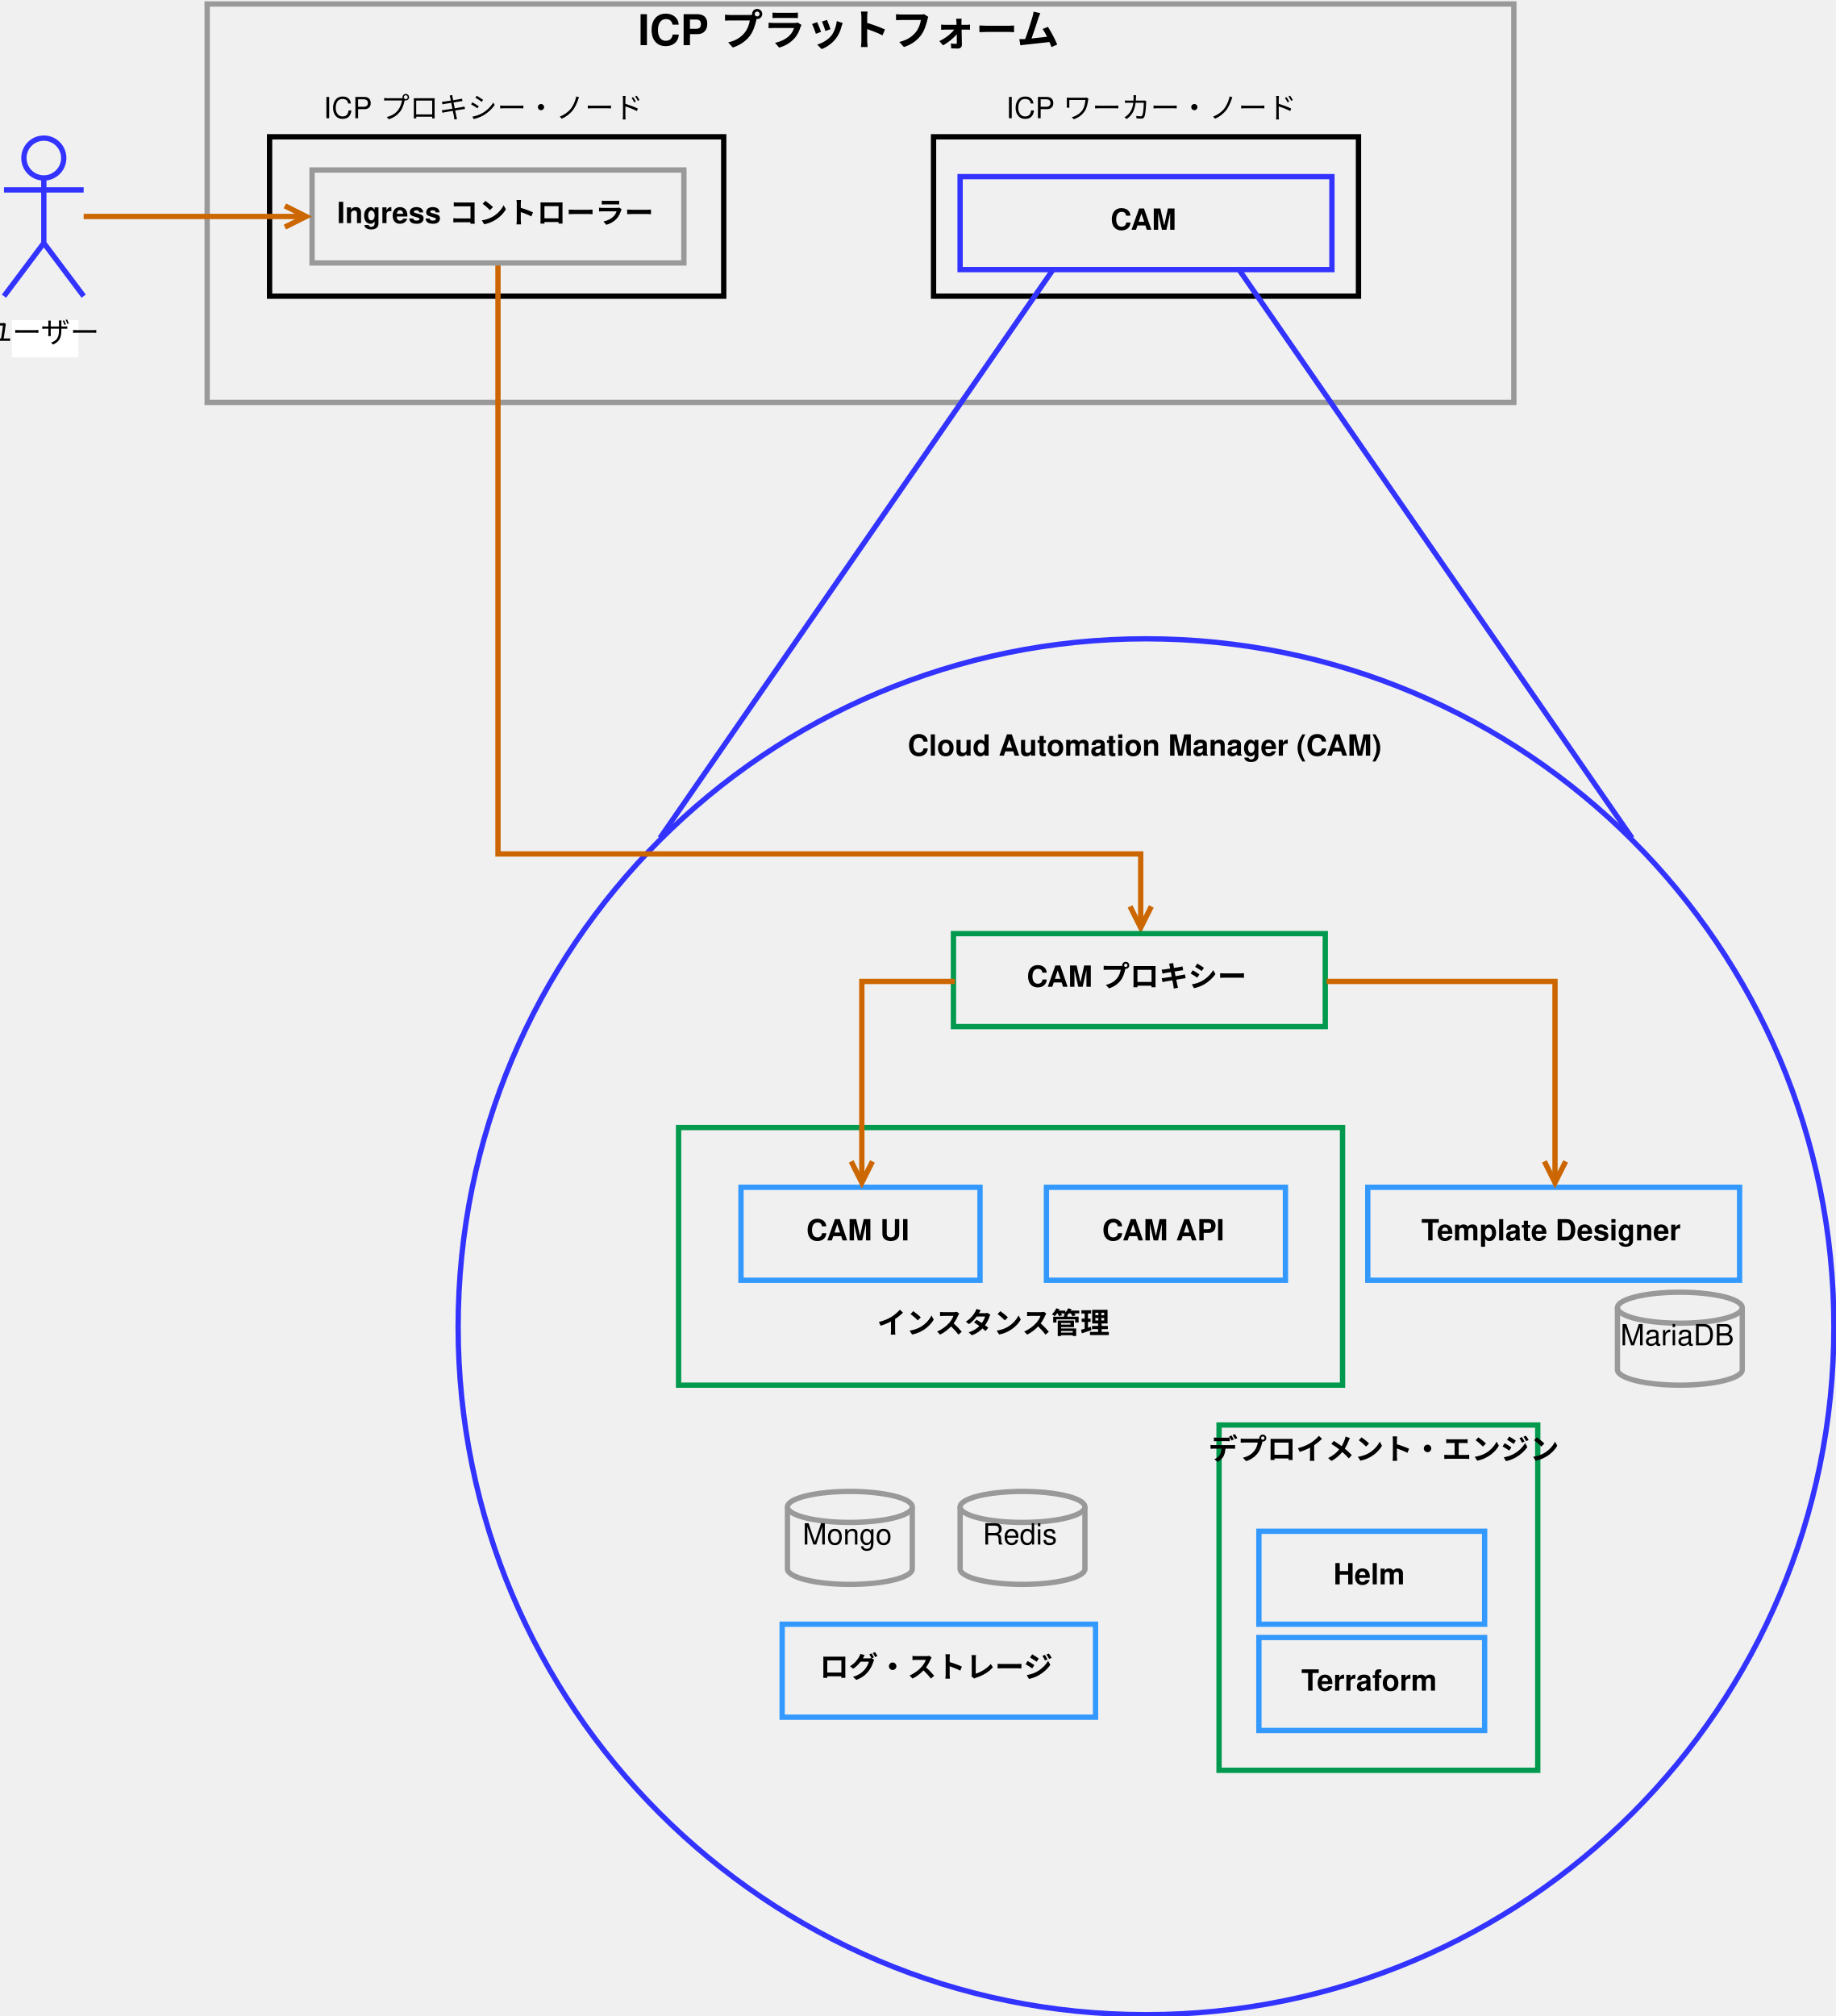
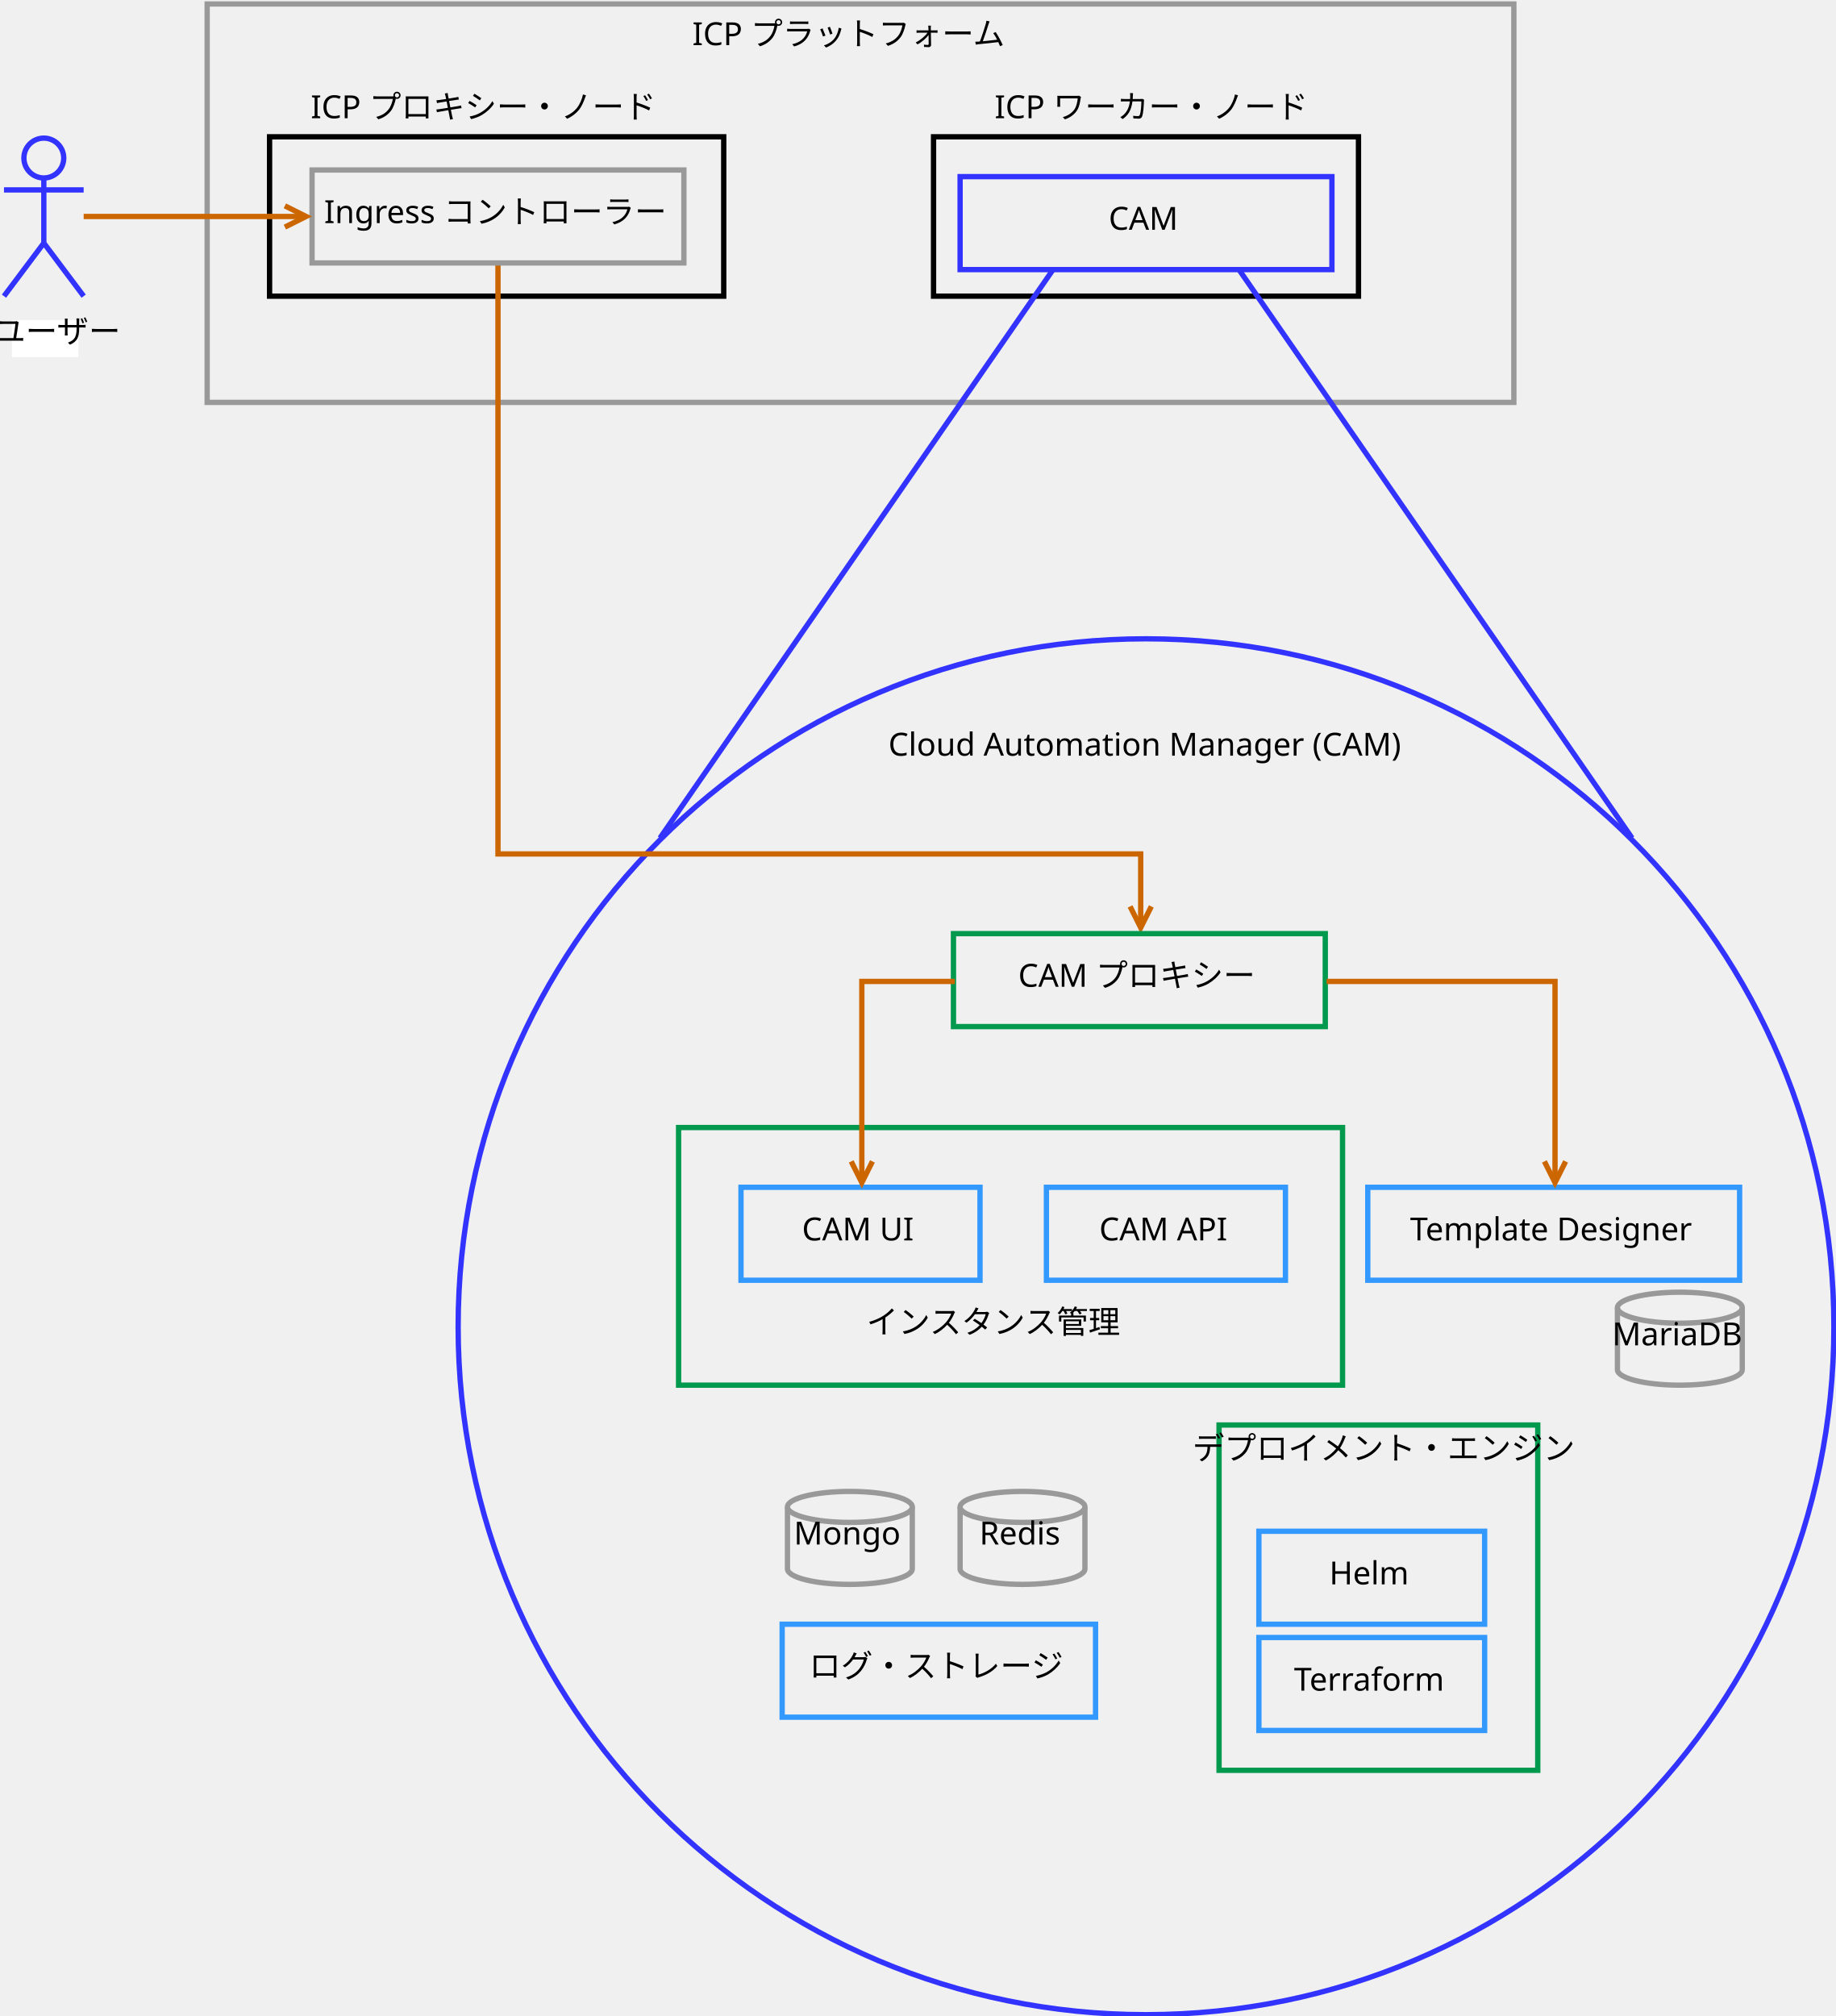
- <svg xmlns="http://www.w3.org/2000/svg" width="691px" height="759px" version="1.1">
-   <g transform="translate(.5 .5)">
-     <g fill="none" pointer-events="none" stroke-width="2">
-       <rect x="77.5" y="1" width="492" height="150" stroke="#999" />
-       <ellipse cx="431" cy="499" rx="259" ry="259" stroke="#33f" />
-       <rect x="255" y="424" width="250" height="97" stroke="#00994d" />
-       <rect x="458.5" y="536" width="120" height="130" stroke="#00994d" />
-       <rect x="351" y="51" width="160" height="60" stroke="#000" />
-       <rect x="361" y="66" width="140" height="35" stroke="#33f" />
-     </g>
-     <g font-family="Helvetica" font-size="11px" font-weight="bold" text-anchor="middle">
-       <text x="430" y="86">CAM</text>
-     </g>
-     <g fill="none" pointer-events="none" stroke="#000" stroke-miterlimit="10" stroke-width="2">
-       <path d="m431 111" />
-       <path d="m431 111" />
-       <path d="m431 111" />
-     </g>
-     <g font-family="Helvetica" font-size="11px" text-anchor="middle">
-       <text x="433" y="44">ICP ワーカー・ノード</text>
-     </g>
-     <g font-family="Helvetica" font-size="11px" font-weight="bold" text-anchor="middle">
-       <text x="430.5" y="284">Cloud Automation Manager (CAM)</text>
-     </g>
-     <g fill="none" pointer-events="none" stroke-width="2">
-       <path d="m248 315 148-214" stroke="#33f" stroke-miterlimit="10" />
-       <path d="m614 315-148-214" stroke="#33f" stroke-miterlimit="10" />
-       <rect x="101" y="51" width="171" height="60" stroke="#000" />
-       <path d="m187 99v222h242v25.53" stroke="#c60" stroke-miterlimit="10" />
-       <path d="m425 340.76 4 8 4-8" stroke="#c60" stroke-miterlimit="10" />
-       <rect x="117" y="63.5" width="140" height="35" stroke="#999" />
-     </g>
-     <g font-family="Helvetica" font-size="11px" font-weight="bold" text-anchor="middle">
-       <text x="186" y="83.5">Ingress コントローラー</text>
-     </g>
-     <g font-family="Helvetica" font-size="11px" text-anchor="middle">
-       <text x="181.5" y="44">ICP プロキシー・ノード</text>
-     </g>
-     <rect x="358.5" y="351" width="140" height="35" fill="none" pointer-events="none" stroke="#00994d" stroke-width="2" />
-     <g font-family="Helvetica" font-size="11px" font-weight="bold" text-anchor="middle">
-       <text x="427.5" y="371">CAM プロキシー</text>
-     </g>
-     <rect x="278.5" y="446.5" width="90" height="35" fill="none" pointer-events="none" stroke="#39f" stroke-width="2" />
-     <g font-family="Helvetica" font-size="11px" font-weight="bold" text-anchor="middle">
-       <text x="322.5" y="466.5">CAM UI</text>
-     </g>
-     <rect x="393.5" y="446.5" width="90" height="35" fill="none" pointer-events="none" stroke="#39f" stroke-width="2" />
-     <g font-family="Helvetica" font-size="11px" font-weight="bold" text-anchor="middle">
-       <text x="437.5" y="466.5">CAM API</text>
-     </g>
-     <rect x="514.5" y="446.5" width="140" height="35" fill="none" pointer-events="none" stroke="#39f" stroke-width="2" />
-     <g font-family="Helvetica" font-size="11px" font-weight="bold" text-anchor="middle">
-       <text x="583.5" y="466.5">Template Designer</text>
-     </g>
-     <rect x="473.5" y="576" width="85" height="35" fill="none" pointer-events="none" stroke="#39f" stroke-width="2" />
-     <g font-family="Helvetica" font-size="11px" font-weight="bold" text-anchor="middle">
-       <text x="515" y="596">Helm</text>
-     </g>
-     <rect x="473.5" y="616" width="85" height="35" fill="none" pointer-events="none" stroke="#39f" stroke-width="2" />
-     <g font-family="Helvetica" font-size="11px" font-weight="bold" text-anchor="middle">
-       <text x="515" y="636">Terraform</text>
-     </g>
-     <g font-family="Helvetica" font-size="11px" font-weight="bold" text-anchor="middle">
-       <text x="520.5" y="549">デプロイメント・エンジン</text>
-     </g>
-     <path d="m296 590.17v-23.34c0-3.22 10.52-5.83 23.5-5.83s23.5 2.61 23.5 5.83v23.34c0 3.22-10.52 5.83-23.5 5.83s-23.5-2.61-23.5-5.83z" fill="none" pointer-events="none" stroke="#999" stroke-miterlimit="10" stroke-width="2" />
-     <path d="m296 566.83c0 3.22 10.52 5.84 23.5 5.84s23.5-2.62 23.5-5.84" fill="none" pointer-events="none" stroke="#999" stroke-miterlimit="10" stroke-width="2" />
-     <g font-family="Helvetica" font-size="11px" text-anchor="middle">
-       <text x="318.5" y="581">Mongo</text>
-     </g>
-     <path d="m361 590.17v-23.34c0-3.22 10.52-5.83 23.5-5.83s23.5 2.61 23.5 5.83v23.34c0 3.22-10.52 5.83-23.5 5.83s-23.5-2.61-23.5-5.83z" fill="none" pointer-events="none" stroke="#999" stroke-miterlimit="10" stroke-width="2" />
-     <path d="m361 566.83c0 3.22 10.52 5.84 23.5 5.84s23.5-2.62 23.5-5.84" fill="none" pointer-events="none" stroke="#999" stroke-miterlimit="10" stroke-width="2" />
-     <g font-family="Helvetica" font-size="11px" text-anchor="middle">
-       <text x="383.5" y="581">Redis</text>
-     </g>
-     <path d="m608.5 515.17v-23.34c0-3.22 10.52-5.83 23.5-5.83s23.5 2.61 23.5 5.83v23.34c0 3.22-10.52 5.83-23.5 5.83s-23.5-2.61-23.5-5.83z" fill="none" pointer-events="none" stroke="#999" stroke-miterlimit="10" stroke-width="2" />
-     <path d="m608.5 491.83c0 3.22 10.52 5.84 23.5 5.84s23.5-2.62 23.5-5.84" fill="none" pointer-events="none" stroke="#999" stroke-miterlimit="10" stroke-width="2" />
-     <g font-family="Helvetica" font-size="11px" text-anchor="middle">
-       <text x="631" y="506">MariaDB</text>
-     </g>
-     <rect x="294" y="611" width="118" height="35" fill="none" pointer-events="none" stroke="#39f" stroke-width="2" />
-     <g font-family="Helvetica" font-size="11px" font-weight="bold" text-anchor="middle">
-       <text x="352" y="631">ログ・ストレージ</text>
-     </g>
-     <g fill="none" pointer-events="none" stroke-width="2">
-       <path d="m31 81h81.53" stroke="#c60" stroke-miterlimit="10" />
-       <path d="m106.76 85 8-4-8-4" stroke="#c60" stroke-miterlimit="10" />
-       <ellipse cx="16" cy="59" rx="7.5" ry="7.5" stroke="#33f" />
-       <path d="m16 66v25m0-20h-15m15 0h15m-15 20-15 20m15-20 15 20" stroke="#33f" stroke-miterlimit="10" />
-     </g>
-     <g font-family="Helvetica" font-size="11px" text-anchor="middle">
-       <rect x="4" y="120" width="25" height="14" fill="#fff" stroke-width="0" />
-       <text x="15" y="128.5">ユーザー</text>
-     </g>
-     <path d="m499 369h86v73.53" fill="none" pointer-events="none" stroke="#c60" stroke-miterlimit="10" stroke-width="2" />
-     <path d="m581 436.76 4 8 4-8" fill="none" pointer-events="none" stroke="#c60" stroke-miterlimit="10" stroke-width="2" />
-     <g font-family="Helvetica" font-size="11px" font-weight="bold" text-anchor="middle">
-       <text x="373.5" y="501.5">インスタンス管理</text>
-     </g>
-     <path d="m359 369h-35v73.53" fill="none" pointer-events="none" stroke="#c60" stroke-miterlimit="10" stroke-width="2" />
-     <path d="m320 436.76 4 8 4-8" fill="none" pointer-events="none" stroke="#c60" stroke-miterlimit="10" stroke-width="2" />
-     <g font-family="Helvetica" font-size="16px" font-weight="bold" text-anchor="middle">
-       <text x="319" y="16.5">ICP プラットフォーム</text>
-     </g>
+ <svg xmlns="http://www.w3.org/2000/svg" width="691px" height="759px" version="1.1" id="svg164">
+   <defs id="defs168" />
+   <g style="fill:none;stroke-width:2" id="g16" pointer-events="none" transform="translate(0.5,0.5)">
+     <rect style="stroke:#999999" id="rect4" height="150" width="492" y="1" x="77.5" />
+     <circle style="stroke:#3333ff" r="259" id="ellipse6" cy="499" cx="431" />
+     <rect style="stroke:#00994d" id="rect8" height="97" width="250" y="424" x="255" />
+     <rect style="stroke:#00994d" id="rect10" height="130" width="120" y="536" x="458.5" />
+     <rect style="stroke:#000000" id="rect12" height="60" width="160" y="51" x="351" />
+     <rect style="stroke:#3333ff" id="rect14" height="35" width="140" y="66" x="361" />
  </g>
+   <text style="font-weight:normal;font-size:12px;font-family:'MS UI Gothic';text-anchor:middle;-inkscape-font-specification:'MS UI Gothic, Normal';font-style:normal;font-stretch:normal;font-variant:normal;text-align:center;writing-mode:lr;font-variant-ligatures:normal;font-variant-caps:normal;font-variant-numeric:normal;font-feature-settings:normal;" x="430.5" y="86.5" id="text18">CAM</text>
+   <g style="fill:none;stroke:#000000;stroke-width:2;stroke-miterlimit:10" id="g28" stroke-miterlimit="10" pointer-events="none" transform="translate(0.5,0.5)">
+     <path id="path22" d="M 431,111" />
+     <path id="path24" d="M 431,111" />
+     <path id="path26" d="M 431,111" />
+   </g>
+   <text style="font-size:12px;font-family:'MS UI Gothic';text-anchor:middle;-inkscape-font-specification:'MS UI Gothic, Normal';font-weight:normal;font-style:normal;font-stretch:normal;font-variant:normal;text-align:center;writing-mode:lr;font-variant-ligatures:normal;font-variant-caps:normal;font-variant-numeric:normal;font-feature-settings:normal;" x="433.5" y="44.5" id="text30">ICP ワーカー・ノード</text>
+   <text style="font-weight:normal;font-size:12px;font-family:'MS UI Gothic';text-anchor:middle;-inkscape-font-specification:'MS UI Gothic, Normal';font-style:normal;font-stretch:normal;font-variant:normal;text-align:center;writing-mode:lr;font-variant-ligatures:normal;font-variant-caps:normal;font-variant-numeric:normal;font-feature-settings:normal;" x="431" y="284.5" id="text34">Cloud Automation Manager (CAM)</text>
+   <g style="fill:none;stroke-width:2" id="g50" pointer-events="none" transform="translate(0.5,0.5)">
+     <path style="stroke:#3333ff;stroke-miterlimit:10" id="path38" stroke-miterlimit="10" d="M 248,315 396,101" />
+     <path style="stroke:#3333ff;stroke-miterlimit:10" id="path40" stroke-miterlimit="10" d="M 614,315 466,101" />
+     <rect style="stroke:#000000" id="rect42" height="60" width="171" y="51" x="101" />
+     <path style="stroke:#cc6600;stroke-miterlimit:10" id="path44" stroke-miterlimit="10" d="m 187,99 v 222 h 242 v 25.53" />
+     <path style="stroke:#cc6600;stroke-miterlimit:10" id="path46" stroke-miterlimit="10" d="m 425,340.76 4,8 4,-8" />
+     <rect style="stroke:#999999" id="rect48" height="35" width="140" y="63.5" x="117" />
+   </g>
+   <text style="font-weight:normal;font-size:12px;font-family:'MS UI Gothic';text-anchor:middle;-inkscape-font-specification:'MS UI Gothic, Normal';font-style:normal;font-stretch:normal;font-variant:normal;text-align:center;writing-mode:lr;font-variant-ligatures:normal;font-variant-caps:normal;font-variant-numeric:normal;font-feature-settings:normal;" x="186.5" y="84" id="text52">Ingress コントローラー</text>
+   <text style="font-size:12px;font-family:'MS UI Gothic';text-anchor:middle;-inkscape-font-specification:'MS UI Gothic, Normal';font-weight:normal;font-style:normal;font-stretch:normal;font-variant:normal;text-align:center;writing-mode:lr;font-variant-ligatures:normal;font-variant-caps:normal;font-variant-numeric:normal;font-feature-settings:normal;" x="182" y="44.5" id="text56">ICP プロキシー・ノード</text>
+   <rect style="fill:none;stroke:#00994d;stroke-width:2" id="rect60" pointer-events="none" height="35" width="140" y="351.5" x="359" />
+   <text style="font-weight:normal;font-size:12px;font-family:'MS UI Gothic';text-anchor:middle;-inkscape-font-specification:'MS UI Gothic, Normal';font-style:normal;font-stretch:normal;font-variant:normal;text-align:center;writing-mode:lr;font-variant-ligatures:normal;font-variant-caps:normal;font-variant-numeric:normal;font-feature-settings:normal;" x="428" y="371.5" id="text62">CAM プロキシー</text>
+   <rect style="fill:none;stroke:#3399ff;stroke-width:2" id="rect66" pointer-events="none" height="35" width="90" y="447" x="279" />
+   <text style="font-weight:normal;font-size:12px;font-family:'MS UI Gothic';text-anchor:middle;-inkscape-font-specification:'MS UI Gothic, Normal';font-style:normal;font-stretch:normal;font-variant:normal;text-align:center;writing-mode:lr;font-variant-ligatures:normal;font-variant-caps:normal;font-variant-numeric:normal;font-feature-settings:normal;" x="323" y="467" id="text68">CAM UI</text>
+   <rect style="fill:none;stroke:#3399ff;stroke-width:2" id="rect72" pointer-events="none" height="35" width="90" y="447" x="394" />
+   <text style="font-weight:normal;font-size:12px;font-family:'MS UI Gothic';text-anchor:middle;-inkscape-font-specification:'MS UI Gothic, Normal';font-style:normal;font-stretch:normal;font-variant:normal;text-align:center;writing-mode:lr;font-variant-ligatures:normal;font-variant-caps:normal;font-variant-numeric:normal;font-feature-settings:normal;" x="438" y="467" id="text74">CAM API</text>
+   <rect style="fill:none;stroke:#3399ff;stroke-width:2" id="rect78" pointer-events="none" height="35" width="140" y="447" x="515" />
+   <text style="font-weight:normal;font-size:12px;font-family:'MS UI Gothic';text-anchor:middle;-inkscape-font-specification:'MS UI Gothic, Normal';font-style:normal;font-stretch:normal;font-variant:normal;text-align:center;writing-mode:lr;font-variant-ligatures:normal;font-variant-caps:normal;font-variant-numeric:normal;font-feature-settings:normal;" x="584" y="467" id="text80">Template Designer</text>
+   <rect style="fill:none;stroke:#3399ff;stroke-width:2" id="rect84" pointer-events="none" height="35" width="85" y="576.5" x="474" />
+   <text style="font-weight:normal;font-size:12px;font-family:'MS UI Gothic';text-anchor:middle;-inkscape-font-specification:'MS UI Gothic, Normal';font-style:normal;font-stretch:normal;font-variant:normal;text-align:center;writing-mode:lr;font-variant-ligatures:normal;font-variant-caps:normal;font-variant-numeric:normal;font-feature-settings:normal;" x="515.5" y="596.5" id="text86">Helm</text>
+   <rect style="fill:none;stroke:#3399ff;stroke-width:2" id="rect90" pointer-events="none" height="35" width="85" y="616.5" x="474" />
+   <text style="font-weight:normal;font-size:12px;font-family:'MS UI Gothic';text-anchor:middle;-inkscape-font-specification:'MS UI Gothic, Normal';font-style:normal;font-stretch:normal;font-variant:normal;text-align:center;writing-mode:lr;font-variant-ligatures:normal;font-variant-caps:normal;font-variant-numeric:normal;font-feature-settings:normal;" x="515.5" y="636.5" id="text92">Terraform</text>
+   <text style="font-weight:normal;font-size:12px;font-family:'MS UI Gothic';text-anchor:middle;-inkscape-font-specification:'MS UI Gothic, Normal';font-style:normal;font-stretch:normal;font-variant:normal;text-align:center;writing-mode:lr;font-variant-ligatures:normal;font-variant-caps:normal;font-variant-numeric:normal;font-feature-settings:normal;" x="521" y="549.5" id="text96">デプロイメント・エンジン</text>
+   <path style="fill:none;stroke:#999999;stroke-width:2;stroke-miterlimit:10" id="path100" stroke-miterlimit="10" pointer-events="none" d="m 296.5,590.67 v -23.34 c 0,-3.22 10.52,-5.83 23.5,-5.83 12.98,0 23.5,2.61 23.5,5.83 v 23.34 c 0,3.22 -10.52,5.83 -23.5,5.83 -12.98,0 -23.5,-2.61 -23.5,-5.83 z" />
+   <path style="fill:none;stroke:#999999;stroke-width:2;stroke-miterlimit:10" id="path102" stroke-miterlimit="10" pointer-events="none" d="m 296.5,567.33 c 0,3.22 10.52,5.84 23.5,5.84 12.98,0 23.5,-2.62 23.5,-5.84" />
+   <text style="font-size:12px;font-family:'MS UI Gothic';text-anchor:middle;-inkscape-font-specification:'MS UI Gothic, Normal';font-weight:normal;font-style:normal;font-stretch:normal;font-variant:normal;text-align:center;writing-mode:lr;font-variant-ligatures:normal;font-variant-caps:normal;font-variant-numeric:normal;font-feature-settings:normal;" x="319" y="581.5" id="text104">Mongo</text>
+   <path style="fill:none;stroke:#999999;stroke-width:2;stroke-miterlimit:10" id="path108" stroke-miterlimit="10" pointer-events="none" d="m 361.5,590.67 v -23.34 c 0,-3.22 10.52,-5.83 23.5,-5.83 12.98,0 23.5,2.61 23.5,5.83 v 23.34 c 0,3.22 -10.52,5.83 -23.5,5.83 -12.98,0 -23.5,-2.61 -23.5,-5.83 z" />
+   <path style="fill:none;stroke:#999999;stroke-width:2;stroke-miterlimit:10" id="path110" stroke-miterlimit="10" pointer-events="none" d="m 361.5,567.33 c 0,3.22 10.52,5.84 23.5,5.84 12.98,0 23.5,-2.62 23.5,-5.84" />
+   <text style="font-size:12px;font-family:'MS UI Gothic';text-anchor:middle;-inkscape-font-specification:'MS UI Gothic, Normal';font-weight:normal;font-style:normal;font-stretch:normal;font-variant:normal;text-align:center;writing-mode:lr;font-variant-ligatures:normal;font-variant-caps:normal;font-variant-numeric:normal;font-feature-settings:normal;" x="384" y="581.5" id="text112">Redis</text>
+   <path style="fill:none;stroke:#999999;stroke-width:2;stroke-miterlimit:10" id="path116" stroke-miterlimit="10" pointer-events="none" d="m 609,515.67 v -23.34 c 0,-3.22 10.52,-5.83 23.5,-5.83 12.98,0 23.5,2.61 23.5,5.83 v 23.34 c 0,3.22 -10.52,5.83 -23.5,5.83 -12.98,0 -23.5,-2.61 -23.5,-5.83 z" />
+   <path style="fill:none;stroke:#999999;stroke-width:2;stroke-miterlimit:10" id="path118" stroke-miterlimit="10" pointer-events="none" d="m 609,492.33 c 0,3.22 10.52,5.84 23.5,5.84 12.98,0 23.5,-2.62 23.5,-5.84" />
+   <text style="font-size:12px;font-family:'MS UI Gothic';text-anchor:middle;-inkscape-font-specification:'MS UI Gothic, Normal';font-weight:normal;font-style:normal;font-stretch:normal;font-variant:normal;text-align:center;writing-mode:lr;font-variant-ligatures:normal;font-variant-caps:normal;font-variant-numeric:normal;font-feature-settings:normal;" x="631.5" y="506.5" id="text120">MariaDB</text>
+   <rect style="fill:none;stroke:#3399ff;stroke-width:2" id="rect124" pointer-events="none" height="35" width="118" y="611.5" x="294.5" />
+   <text style="font-weight:normal;font-size:12px;font-family:'MS UI Gothic';text-anchor:middle;-inkscape-font-specification:'MS UI Gothic, Normal';font-style:normal;font-stretch:normal;font-variant:normal;text-align:center;writing-mode:lr;font-variant-ligatures:normal;font-variant-caps:normal;font-variant-numeric:normal;font-feature-settings:normal;" x="352.5" y="631.5" id="text126">ログ・ストレージ</text>
+   <g style="fill:none;stroke-width:2" id="g138" pointer-events="none" transform="translate(0.5,0.5)">
+     <path style="stroke:#cc6600;stroke-miterlimit:10" id="path130" stroke-miterlimit="10" d="m 31,81 h 81.53" />
+     <path style="stroke:#cc6600;stroke-miterlimit:10" id="path132" stroke-miterlimit="10" d="m 106.76,85 8,-4 -8,-4" />
+     <circle style="stroke:#3333ff" r="7.5" id="ellipse134" cy="59" cx="16" />
+     <path style="stroke:#3333ff;stroke-miterlimit:10" id="path136" stroke-miterlimit="10" d="M 16,66 V 91 M 16,71 H 1 m 15,0 H 31 M 16,91 1,111 m 15,-20 15,20" />
+   </g>
+   <rect x="4.5" y="120.5" width="25" height="14" id="rect140" style="font-size:medium;font-family:Helvetica;text-anchor:middle;fill:#ffffff;stroke-width:0" />
+   <text style="font-style:normal;font-variant:normal;font-weight:normal;font-stretch:normal;font-size:12px;font-family:'MS UI Gothic';-inkscape-font-specification:'MS UI Gothic, Normal';font-variant-ligatures:normal;font-variant-caps:normal;font-variant-numeric:normal;font-feature-settings:normal;text-align:center;writing-mode:lr-tb;text-anchor:middle" x="21.5" y="129" id="text142">ユーザー</text>
+   <path style="fill:none;stroke:#cc6600;stroke-width:2;stroke-miterlimit:10" id="path146" stroke-miterlimit="10" pointer-events="none" d="m 499.5,369.5 h 86 v 73.53" />
+   <path style="fill:none;stroke:#cc6600;stroke-width:2;stroke-miterlimit:10" id="path148" stroke-miterlimit="10" pointer-events="none" d="m 581.5,437.26 4,8 4,-8" />
+   <text style="font-weight:normal;font-size:12px;font-family:'MS UI Gothic';text-anchor:middle;-inkscape-font-specification:'MS UI Gothic, Normal';font-style:normal;font-stretch:normal;font-variant:normal;text-align:center;writing-mode:lr;font-variant-ligatures:normal;font-variant-caps:normal;font-variant-numeric:normal;font-feature-settings:normal;" x="374" y="502" id="text150">インスタンス管理</text>
+   <path style="fill:none;stroke:#cc6600;stroke-width:2;stroke-miterlimit:10" id="path154" stroke-miterlimit="10" pointer-events="none" d="m 359.5,369.5 h -35 v 73.53" />
+   <path style="fill:none;stroke:#cc6600;stroke-width:2;stroke-miterlimit:10" id="path156" stroke-miterlimit="10" pointer-events="none" d="m 320.5,437.26 4,8 4,-8" />
+   <text style="font-weight:normal;font-size:12px;font-family:'MS UI Gothic';text-anchor:middle;-inkscape-font-specification:'MS UI Gothic, Normal';font-style:normal;font-stretch:normal;font-variant:normal;text-align:center;writing-mode:lr;font-variant-ligatures:normal;font-variant-caps:normal;font-variant-numeric:normal;font-feature-settings:normal;" x="319.5" y="17" id="text158">ICP プラットフォーム</text>
</svg>
